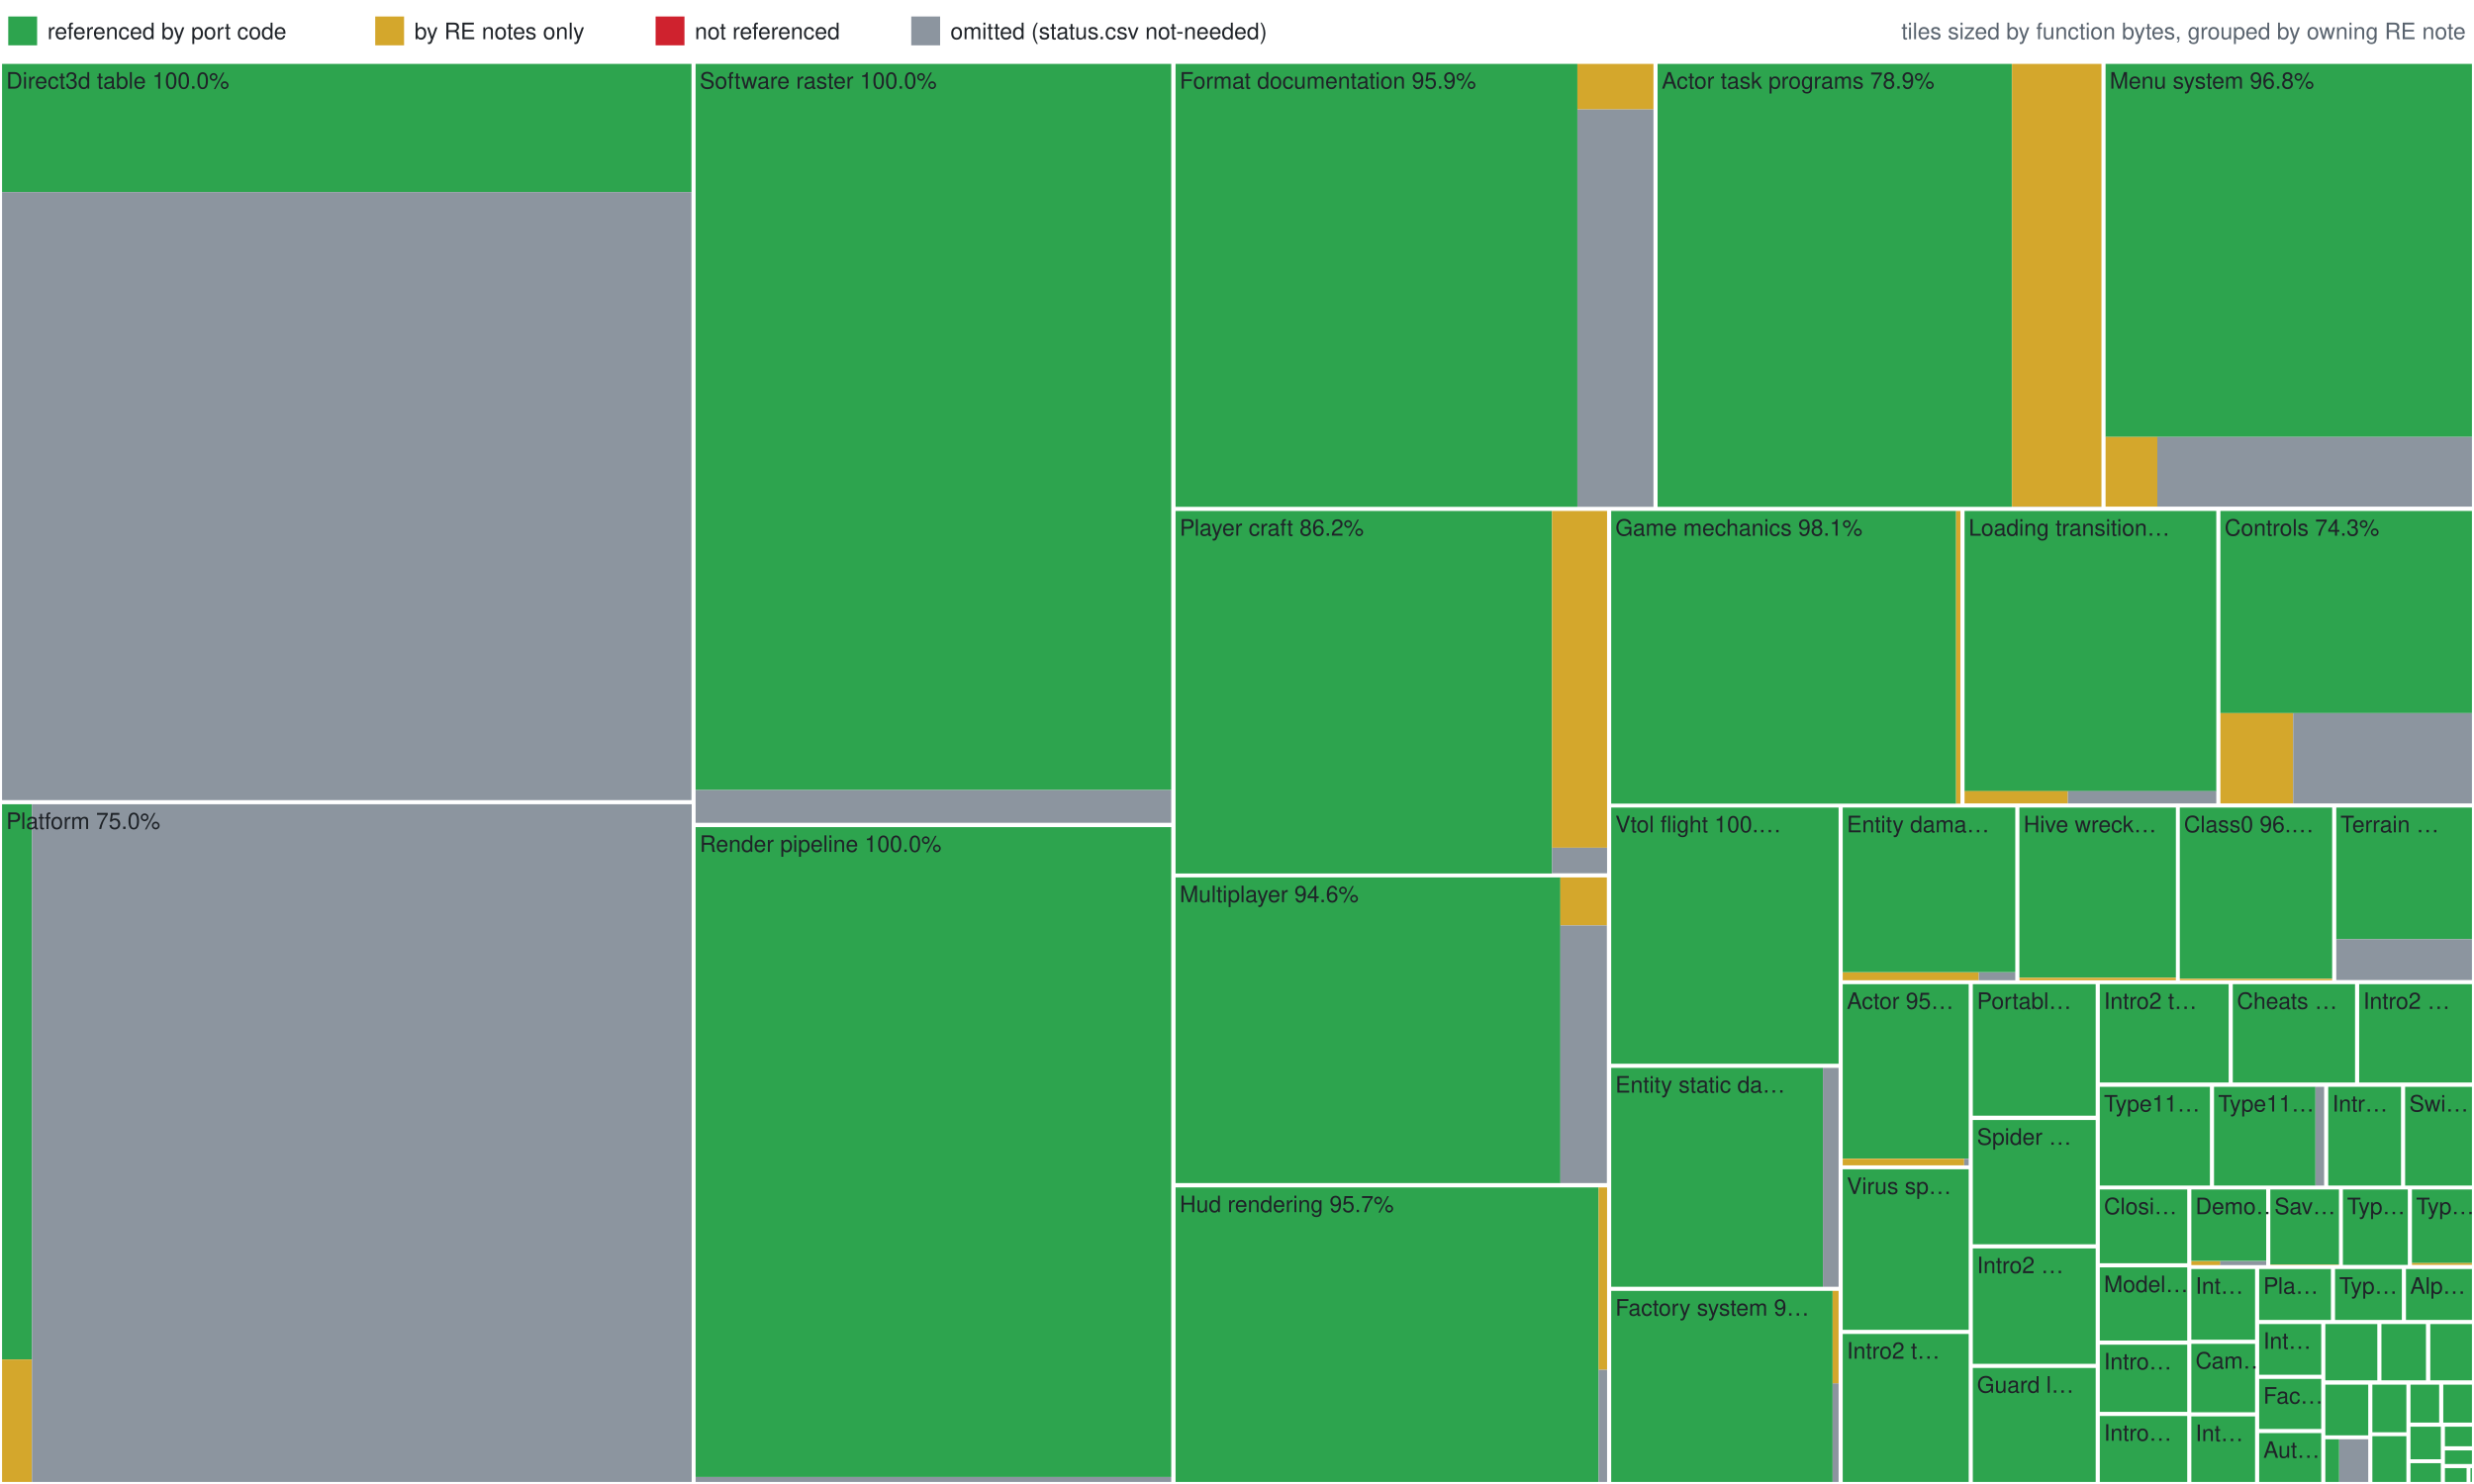
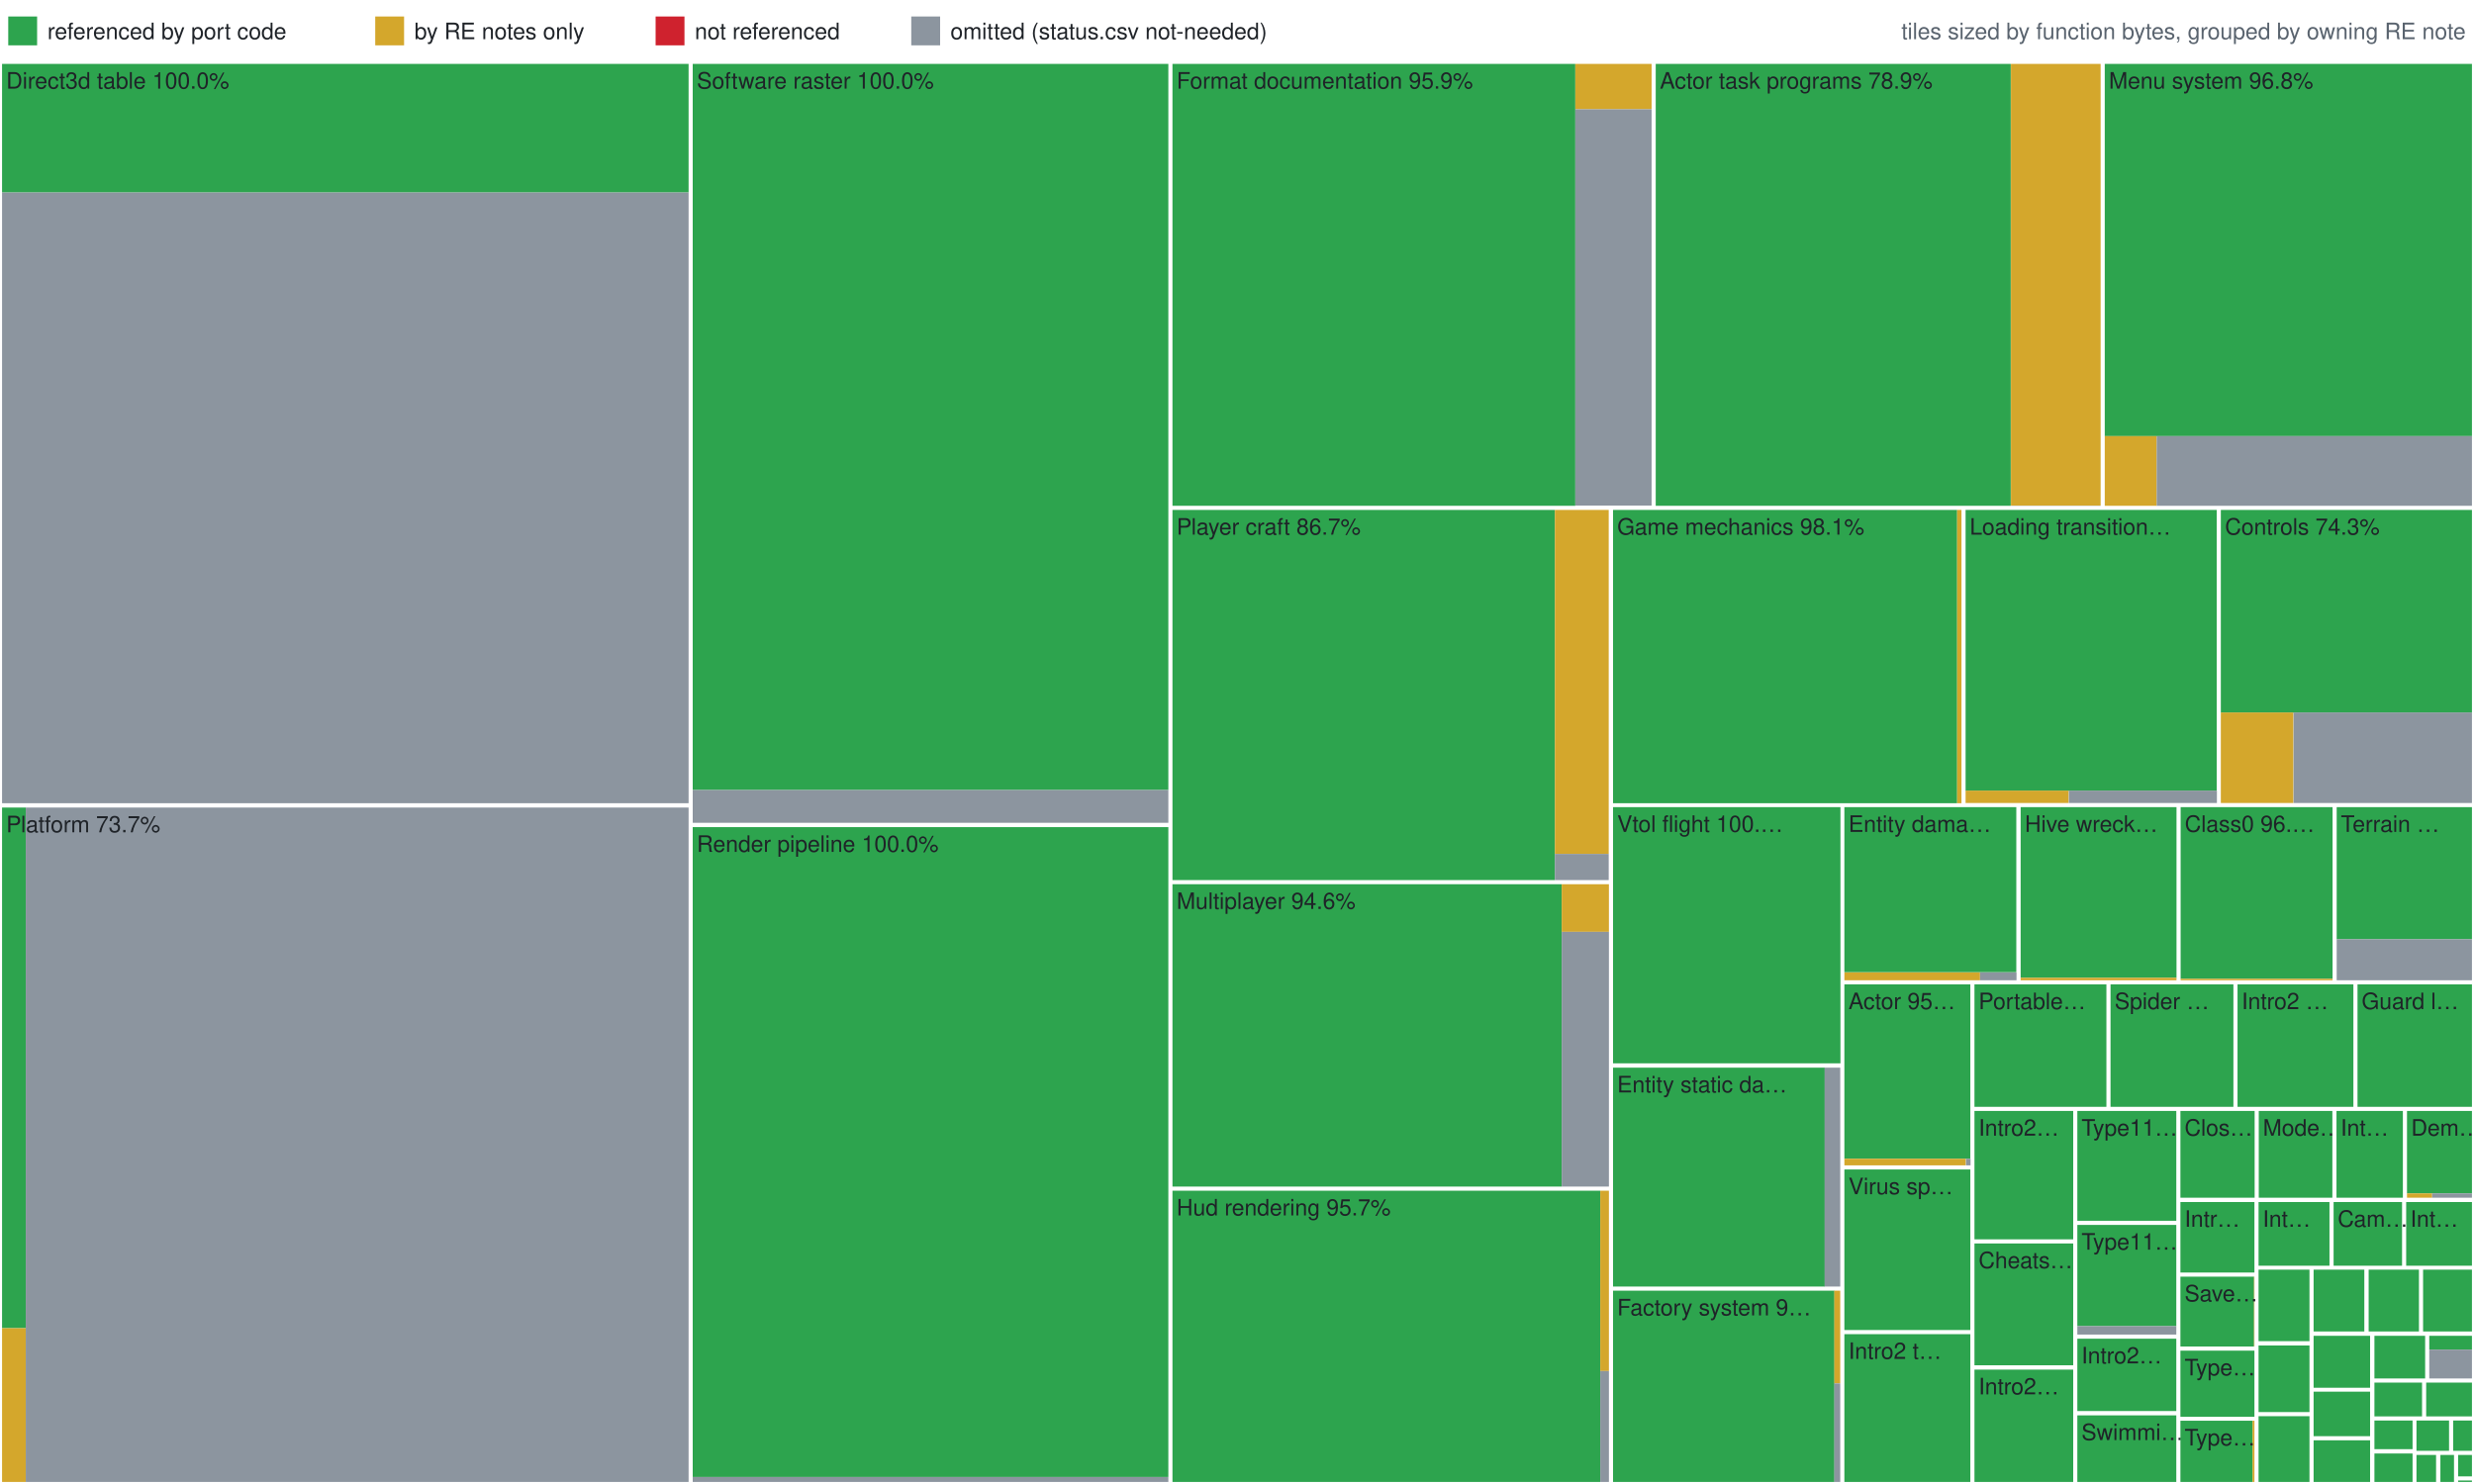
<svg xmlns="http://www.w3.org/2000/svg" width="1200" height="720" viewBox="0 0 1200 720" font-family="Segoe UI, Helvetica, Arial, sans-serif" font-size="11">
  <rect width="1200" height="720" fill="#ffffff" />
  <rect x="4" y="8" width="14" height="14" fill="#2da44e" />
  <text x="23" y="19" fill="#1f2328">referenced by port code</text>
  <rect x="182" y="8" width="14" height="14" fill="#d4a72c" />
  <text x="201" y="19" fill="#1f2328">by RE notes only</text>
  <rect x="318" y="8" width="14" height="14" fill="#cf222e" />
  <text x="337" y="19" fill="#1f2328">not referenced</text>
  <rect x="442" y="8" width="14" height="14" fill="#8c959f" />
  <text x="461" y="19" fill="#1f2328">omitted (status.csv not-needed)</text>
  <text x="1196" y="19" fill="#59636e" text-anchor="end">tiles sized by function bytes, grouped by owning RE note</text>
  <g>
-     <rect x="1" y="31" width="334.4" height="62.2" fill="#2da44e" />
-     <rect x="1" y="93.2" width="334.4" height="295" fill="#8c959f" />
+     <rect x="1" y="31" width="333" height="62.4" fill="#2da44e" />
+     <rect x="1" y="93.4" width="333" height="296.3" fill="#8c959f" />
    <text x="3" y="43" fill="#1f2328">Direct3d table 100.0%</text>
  </g>
  <g>
-     <rect x="1" y="390.2" width="14.5" height="269.4" fill="#2da44e" />
-     <rect x="1" y="659.6" width="14.5" height="59.4" fill="#d4a72c" />
-     <rect x="15.5" y="390.2" width="320" height="328.8" fill="#8c959f" />
-     <text x="3" y="402.2" fill="#1f2328">Platform 75.0%</text>
-   </g>
-   <g>
-     <rect x="337.4" y="31" width="230.7" height="352.3" fill="#2da44e" />
-     <rect x="337.4" y="383.3" width="230.7" height="15.9" fill="#8c959f" />
-     <text x="339.4" y="43" fill="#1f2328">Software raster 100.0%</text>
-   </g>
-   <g>
-     <rect x="337.4" y="401.3" width="230.7" height="315.3" fill="#2da44e" />
-     <rect x="337.4" y="716.6" width="230.7" height="2.4" fill="#8c959f" />
-     <text x="339.4" y="413.3" fill="#1f2328">Render pipeline 100.0%</text>
-   </g>
-   <g>
-     <rect x="570.2" y="31" width="194.9" height="214.9" fill="#2da44e" />
-     <rect x="765.1" y="31" width="36.9" height="22.1" fill="#d4a72c" />
-     <rect x="765.1" y="53.1" width="36.9" height="192.8" fill="#8c959f" />
-     <text x="572.2" y="43" fill="#1f2328">Format documentation 95.9%</text>
-   </g>
-   <g>
-     <rect x="804" y="31" width="171.8" height="214.9" fill="#2da44e" />
-     <rect x="975.9" y="31" width="43.4" height="214.8" fill="#d4a72c" />
-     <rect x="975.9" y="245.8" width="43.4" height="0.1" fill="#8c959f" />
-     <text x="806" y="43" fill="#1f2328">Actor task programs 78.9%</text>
-   </g>
-   <g>
-     <rect x="1021.3" y="31" width="177.7" height="181" fill="#2da44e" />
-     <rect x="1021.3" y="212" width="25.2" height="33.8" fill="#d4a72c" />
-     <rect x="1046.4" y="212" width="152.6" height="33.8" fill="#8c959f" />
-     <text x="1023.3" y="43" fill="#1f2328">Menu system 96.8%</text>
-   </g>
-   <g>
-     <rect x="570.2" y="247.9" width="182.6" height="175.9" fill="#2da44e" />
-     <rect x="752.8" y="247.9" width="26.7" height="163.4" fill="#d4a72c" />
-     <rect x="752.8" y="411.3" width="26.7" height="12.4" fill="#8c959f" />
-     <text x="572.2" y="259.9" fill="#1f2328">Player craft 86.2%</text>
-   </g>
-   <g>
-     <rect x="570.2" y="425.7" width="186.7" height="148.3" fill="#2da44e" />
-     <rect x="756.8" y="425.7" width="22.6" height="23.3" fill="#d4a72c" />
-     <rect x="756.8" y="449" width="22.6" height="125" fill="#8c959f" />
-     <text x="572.2" y="437.7" fill="#1f2328">Multiplayer 94.6%</text>
-   </g>
-   <g>
-     <rect x="570.2" y="576.1" width="205.2" height="142.9" fill="#2da44e" />
-     <rect x="775.4" y="576.1" width="4.1" height="88.5" fill="#d4a72c" />
-     <rect x="775.4" y="664.6" width="4.1" height="54.4" fill="#8c959f" />
-     <text x="572.2" y="588.1" fill="#1f2328">Hud rendering 95.7%</text>
-   </g>
-   <g>
-     <rect x="781.5" y="247.9" width="167.3" height="142" fill="#2da44e" />
-     <rect x="948.8" y="247.9" width="2.1" height="142" fill="#d4a72c" />
-     <text x="783.5" y="259.9" fill="#1f2328">Game mechanics 98.1%</text>
-   </g>
-   <g>
-     <rect x="952.9" y="247.9" width="122.1" height="136" fill="#2da44e" />
-     <rect x="952.9" y="383.8" width="50.1" height="6" fill="#d4a72c" />
-     <rect x="1003" y="383.8" width="72" height="6" fill="#8c959f" />
-     <text x="954.9" y="259.9" fill="#1f2328">Loading transition…</text>
-   </g>
-   <g>
-     <rect x="1077" y="247.9" width="122" height="98.1" fill="#2da44e" />
-     <rect x="1077" y="346" width="35.3" height="43.8" fill="#d4a72c" />
-     <rect x="1112.3" y="346" width="86.7" height="43.8" fill="#8c959f" />
-     <text x="1079" y="259.9" fill="#1f2328">Controls 74.3%</text>
-   </g>
-   <g>
-     <rect x="781.5" y="391.8" width="110.3" height="124.3" fill="#2da44e" />
-     <text x="783.5" y="403.8" fill="#1f2328">Vtol flight 100.…</text>
-   </g>
-   <g>
-     <rect x="781.5" y="518.1" width="102.7" height="106.2" fill="#2da44e" />
-     <rect x="884.2" y="518.1" width="7.6" height="106.2" fill="#8c959f" />
-     <text x="783.5" y="530.1" fill="#1f2328">Entity static da…</text>
-   </g>
-   <g>
-     <rect x="781.5" y="626.3" width="107.4" height="92.7" fill="#2da44e" />
-     <rect x="888.9" y="626.3" width="2.9" height="45" fill="#d4a72c" />
-     <rect x="888.9" y="671.2" width="2.9" height="47.8" fill="#8c959f" />
-     <text x="783.5" y="638.3" fill="#1f2328">Factory system 9…</text>
-   </g>
-   <g>
-     <rect x="893.8" y="391.8" width="83.7" height="79.9" fill="#2da44e" />
-     <rect x="893.8" y="471.8" width="66" height="3.8" fill="#d4a72c" />
-     <rect x="959.8" y="471.8" width="17.7" height="3.8" fill="#8c959f" />
-     <text x="895.8" y="403.8" fill="#1f2328">Entity dama…</text>
-   </g>
-   <g>
-     <rect x="979.5" y="391.8" width="75.9" height="82.5" fill="#2da44e" />
-     <rect x="979.5" y="474.4" width="75.9" height="1.2" fill="#d4a72c" />
-     <text x="981.5" y="403.8" fill="#1f2328">Hive wreck…</text>
-   </g>
-   <g>
-     <rect x="1057.3" y="391.8" width="73.9" height="83" fill="#2da44e" />
-     <rect x="1057.3" y="474.9" width="73.9" height="0.7" fill="#d4a72c" />
-     <text x="1059.3" y="403.8" fill="#1f2328">Class0 96.…</text>
-   </g>
-   <g>
-     <rect x="1133.2" y="391.8" width="65.8" height="63.9" fill="#2da44e" />
-     <rect x="1133.2" y="455.7" width="65.8" height="19.8" fill="#8c959f" />
-     <text x="1135.2" y="403.8" fill="#1f2328">Terrain …</text>
-   </g>
-   <g>
-     <rect x="893.8" y="477.5" width="61.1" height="84.6" fill="#2da44e" />
-     <rect x="893.8" y="562.2" width="58.9" height="3.2" fill="#d4a72c" />
-     <rect x="952.7" y="562.2" width="2.2" height="3.2" fill="#8c959f" />
-     <text x="895.8" y="489.5" fill="#1f2328">Actor 95…</text>
-   </g>
-   <g>
-     <rect x="893.8" y="567.3" width="61.1" height="77.9" fill="#2da44e" />
-     <text x="895.8" y="579.3" fill="#1f2328">Virus sp…</text>
-   </g>
-   <g>
-     <rect x="893.8" y="647.2" width="61.1" height="71.8" fill="#2da44e" />
-     <text x="895.8" y="659.2" fill="#1f2328">Intro2 t…</text>
-   </g>
-   <g>
-     <rect x="956.9" y="477.5" width="59.6" height="63.8" fill="#2da44e" />
-     <text x="958.9" y="489.5" fill="#1f2328">Portabl…</text>
-   </g>
-   <g>
-     <rect x="956.9" y="543.4" width="59.6" height="60.3" fill="#2da44e" />
-     <text x="958.9" y="555.4" fill="#1f2328">Spider …</text>
-   </g>
-   <g>
-     <rect x="956.9" y="605.7" width="59.6" height="56" fill="#2da44e" />
-     <text x="958.9" y="617.7" fill="#1f2328">Intro2 …</text>
-   </g>
-   <g>
-     <rect x="956.9" y="663.7" width="59.6" height="55.3" fill="#2da44e" />
-     <text x="958.9" y="675.7" fill="#1f2328">Guard l…</text>
-   </g>
-   <g>
-     <rect x="1018.5" y="477.5" width="62.5" height="47.7" fill="#2da44e" />
-     <text x="1020.5" y="489.5" fill="#1f2328">Intro2 t…</text>
-   </g>
-   <g>
-     <rect x="1083" y="477.5" width="59.3" height="47.7" fill="#2da44e" />
-     <rect x="1142.2" y="477.5" width="0" height="47.7" fill="#8c959f" />
-     <text x="1085" y="489.5" fill="#1f2328">Cheats …</text>
-   </g>
-   <g>
-     <rect x="1144.3" y="477.5" width="54.7" height="47.7" fill="#2da44e" />
-     <text x="1146.3" y="489.5" fill="#1f2328">Intro2 …</text>
-   </g>
-   <g>
-     <rect x="1018.5" y="527.3" width="53.4" height="47.9" fill="#2da44e" />
-     <text x="1020.5" y="539.3" fill="#1f2328">Type11…</text>
-   </g>
-   <g>
-     <rect x="1073.9" y="527.3" width="49.2" height="47.9" fill="#2da44e" />
-     <rect x="1123.1" y="527.3" width="4.2" height="47.9" fill="#8c959f" />
-     <text x="1075.9" y="539.3" fill="#1f2328">Type11…</text>
-   </g>
-   <g>
-     <rect x="1129.3" y="527.3" width="35.3" height="47.9" fill="#2da44e" />
-     <text x="1131.3" y="539.3" fill="#1f2328">Intr…</text>
-   </g>
-   <g>
-     <rect x="1166.6" y="527.3" width="32.4" height="47.9" fill="#2da44e" />
-     <text x="1168.6" y="539.3" fill="#1f2328">Swi…</text>
-   </g>
-   <g>
-     <rect x="1018.5" y="577.1" width="42.4" height="35.8" fill="#2da44e" />
-     <text x="1020.5" y="589.1" fill="#1f2328">Closi…</text>
-   </g>
-   <g>
-     <rect x="1018.5" y="614.9" width="42.4" height="35.5" fill="#2da44e" />
-     <text x="1020.5" y="626.9" fill="#1f2328">Model…</text>
-   </g>
-   <g>
-     <rect x="1018.5" y="652.4" width="42.4" height="32.6" fill="#2da44e" />
-     <text x="1020.5" y="664.4" fill="#1f2328">Intro…</text>
-   </g>
-   <g>
-     <rect x="1018.5" y="687" width="42.4" height="32" fill="#2da44e" />
-     <text x="1020.5" y="699" fill="#1f2328">Intro…</text>
-   </g>
-   <g>
-     <rect x="1062.9" y="577.1" width="36.3" height="34.7" fill="#2da44e" />
-     <rect x="1062.9" y="611.9" width="14.1" height="1.9" fill="#d4a72c" />
-     <rect x="1076.9" y="611.9" width="22.3" height="1.9" fill="#8c959f" />
-     <text x="1064.9" y="589.1" fill="#1f2328">Demo…</text>
-   </g>
-   <g>
-     <rect x="1101.2" y="577.1" width="33.3" height="36.4" fill="#2da44e" />
-     <rect x="1101.2" y="613.5" width="33.3" height="0.2" fill="#d4a72c" />
-     <text x="1103.2" y="589.1" fill="#1f2328">Sav…</text>
-   </g>
-   <g>
-     <rect x="1136.4" y="577.1" width="31.5" height="36.6" fill="#2da44e" />
-     <text x="1138.4" y="589.1" fill="#1f2328">Typ…</text>
-   </g>
-   <g>
-     <rect x="1169.9" y="577.1" width="29.1" height="35.7" fill="#2da44e" />
-     <rect x="1169.9" y="612.8" width="29.1" height="0.9" fill="#d4a72c" />
-     <text x="1171.9" y="589.1" fill="#1f2328">Typ…</text>
-   </g>
-   <g>
-     <rect x="1062.9" y="615.7" width="30.9" height="34.3" fill="#2da44e" />
-     <text x="1064.9" y="627.7" fill="#1f2328">Int…</text>
-   </g>
-   <g>
-     <rect x="1062.9" y="652" width="30.9" height="33.2" fill="#2da44e" />
-     <text x="1064.9" y="664" fill="#1f2328">Cam…</text>
-   </g>
-   <g>
-     <rect x="1062.9" y="687.2" width="30.9" height="31.8" fill="#2da44e" />
-     <text x="1064.9" y="699.2" fill="#1f2328">Int…</text>
-   </g>
-   <g>
-     <rect x="1095.8" y="615.7" width="34.8" height="24.7" fill="#2da44e" />
-     <text x="1097.8" y="627.7" fill="#1f2328">Pla…</text>
-   </g>
-   <g>
-     <rect x="1132.6" y="615.7" width="32.4" height="24.7" fill="#2da44e" />
-     <text x="1134.6" y="627.7" fill="#1f2328">Typ…</text>
-   </g>
-   <g>
-     <rect x="1167" y="615.7" width="32" height="24.7" fill="#2da44e" />
-     <text x="1169" y="627.7" fill="#1f2328">Alp…</text>
-   </g>
-   <g>
-     <rect x="1095.8" y="642.4" width="30.1" height="24.6" fill="#2da44e" />
-     <text x="1097.8" y="654.4" fill="#1f2328">Int…</text>
-   </g>
-   <g>
-     <rect x="1095.8" y="669" width="30.1" height="24.3" fill="#2da44e" />
-     <text x="1097.8" y="681" fill="#1f2328">Fac…</text>
-   </g>
-   <g>
-     <rect x="1095.8" y="695.3" width="30.1" height="23.7" fill="#2da44e" />
-     <text x="1097.8" y="707.3" fill="#1f2328">Aut…</text>
-   </g>
-   <g>
-     <rect x="1127.9" y="642.4" width="25.2" height="27.3" fill="#2da44e" />
-   </g>
-   <g>
-     <rect x="1155.1" y="642.4" width="21.6" height="27.3" fill="#2da44e" />
-   </g>
-   <g>
-     <rect x="1178.8" y="642.4" width="20.2" height="27.3" fill="#2da44e" />
-   </g>
-   <g>
-     <rect x="1127.9" y="671.8" width="20.8" height="24.6" fill="#2da44e" />
-   </g>
-   <g>
-     <rect x="1127.9" y="698.3" width="6.7" height="20.7" fill="#2da44e" />
-     <rect x="1134.7" y="698.3" width="14" height="20.7" fill="#8c959f" />
-   </g>
-   <g>
-     <rect x="1150.7" y="671.8" width="16.5" height="23.1" fill="#2da44e" />
-   </g>
-   <g>
-     <rect x="1150.7" y="696.8" width="16.5" height="22.2" fill="#2da44e" />
-   </g>
-   <g>
-     <rect x="1169.2" y="671.8" width="13.9" height="18.4" fill="#2da44e" />
-   </g>
-   <g>
-     <rect x="1185.1" y="671.8" width="13.9" height="18.4" fill="#2da44e" />
-   </g>
-   <g>
-     <rect x="1169.2" y="692.2" width="14.7" height="15.8" fill="#2da44e" />
-   </g>
-   <g>
-     <rect x="1169.2" y="709.9" width="14.7" height="9.1" fill="#2da44e" />
-   </g>
-   <g>
-     <rect x="1185.9" y="692.2" width="13.1" height="9.5" fill="#2da44e" />
-   </g>
-   <g>
-     <rect x="1185.9" y="703.7" width="13.1" height="6.6" fill="#2da44e" />
-   </g>
-   <g>
-     <rect x="1185.9" y="712.3" width="10.5" height="6.7" fill="#2da44e" />
-   </g>
-   <g>
-     <rect x="1198.3" y="712.3" width="0.7" height="6.7" fill="#2da44e" />
+     <rect x="1" y="391.8" width="11.5" height="252.6" fill="#2da44e" />
+     <rect x="1" y="644.4" width="11.5" height="74.6" fill="#d4a72c" />
+     <rect x="12.5" y="391.8" width="321.5" height="327.2" fill="#8c959f" />
+     <text x="3" y="403.8" fill="#1f2328">Platform 73.7%</text>
+   </g>
+   <g>
+     <rect x="336" y="31" width="230.7" height="352.3" fill="#2da44e" />
+     <rect x="336" y="383.3" width="230.7" height="15.9" fill="#8c959f" />
+     <text x="338" y="43" fill="#1f2328">Software raster 100.0%</text>
+   </g>
+   <g>
+     <rect x="336" y="401.3" width="230.7" height="315.3" fill="#2da44e" />
+     <rect x="336" y="716.6" width="230.7" height="2.4" fill="#8c959f" />
+     <text x="338" y="413.3" fill="#1f2328">Render pipeline 100.0%</text>
+   </g>
+   <g>
+     <rect x="568.7" y="31" width="195.4" height="214.4" fill="#2da44e" />
+     <rect x="764.1" y="31" width="37" height="22" fill="#d4a72c" />
+     <rect x="764.1" y="53" width="37" height="192.3" fill="#8c959f" />
+     <text x="570.7" y="43" fill="#1f2328">Format documentation 95.9%</text>
+   </g>
+   <g>
+     <rect x="803.1" y="31" width="172.2" height="214.4" fill="#2da44e" />
+     <rect x="975.4" y="31" width="43.5" height="214.3" fill="#d4a72c" />
+     <rect x="975.4" y="245.3" width="43.5" height="0.1" fill="#8c959f" />
+     <text x="805.1" y="43" fill="#1f2328">Actor task programs 78.9%</text>
+   </g>
+   <g>
+     <rect x="1020.9" y="31" width="178.1" height="180.6" fill="#2da44e" />
+     <rect x="1020.9" y="211.6" width="25.2" height="33.8" fill="#d4a72c" />
+     <rect x="1046.1" y="211.6" width="152.9" height="33.8" fill="#8c959f" />
+     <text x="1022.9" y="43" fill="#1f2328">Menu system 96.8%</text>
+   </g>
+   <g>
+     <rect x="568.7" y="247.4" width="185.5" height="179.6" fill="#2da44e" />
+     <rect x="754.2" y="247.4" width="26.1" height="166.9" fill="#d4a72c" />
+     <rect x="754.2" y="414.3" width="26.1" height="12.7" fill="#8c959f" />
+     <text x="570.7" y="259.4" fill="#1f2328">Player craft 86.7%</text>
+   </g>
+   <g>
+     <rect x="568.7" y="429" width="188.8" height="146.7" fill="#2da44e" />
+     <rect x="757.5" y="429" width="22.9" height="23.1" fill="#d4a72c" />
+     <rect x="757.5" y="452.1" width="22.9" height="123.6" fill="#8c959f" />
+     <text x="570.7" y="441" fill="#1f2328">Multiplayer 94.6%</text>
+   </g>
+   <g>
+     <rect x="568.7" y="577.7" width="207.5" height="141.3" fill="#2da44e" />
+     <rect x="776.2" y="577.7" width="4.2" height="87.5" fill="#d4a72c" />
+     <rect x="776.2" y="665.2" width="4.2" height="53.8" fill="#8c959f" />
+     <text x="570.7" y="589.7" fill="#1f2328">Hud rendering 95.7%</text>
+   </g>
+   <g>
+     <rect x="782.4" y="247.4" width="166.9" height="142.3" fill="#2da44e" />
+     <rect x="949.3" y="247.4" width="2.1" height="142.3" fill="#d4a72c" />
+     <text x="784.4" y="259.4" fill="#1f2328">Game mechanics 98.1%</text>
+   </g>
+   <g>
+     <rect x="953.4" y="247.4" width="121.8" height="136.3" fill="#2da44e" />
+     <rect x="953.4" y="383.6" width="50" height="6" fill="#d4a72c" />
+     <rect x="1003.5" y="383.6" width="71.8" height="6" fill="#8c959f" />
+     <text x="955.4" y="259.4" fill="#1f2328">Loading transition…</text>
+   </g>
+   <g>
+     <rect x="1077.2" y="247.4" width="121.8" height="98.4" fill="#2da44e" />
+     <rect x="1077.2" y="345.7" width="35.2" height="43.9" fill="#d4a72c" />
+     <rect x="1112.5" y="345.7" width="86.5" height="43.9" fill="#8c959f" />
+     <text x="1079.2" y="259.4" fill="#1f2328">Controls 74.3%</text>
+   </g>
+   <g>
+     <rect x="782.4" y="391.6" width="110.3" height="124.3" fill="#2da44e" />
+     <text x="784.4" y="403.6" fill="#1f2328">Vtol flight 100.…</text>
+   </g>
+   <g>
+     <rect x="782.4" y="518" width="102.7" height="106.2" fill="#2da44e" />
+     <rect x="885" y="518" width="7.6" height="106.2" fill="#8c959f" />
+     <text x="784.4" y="530" fill="#1f2328">Entity static da…</text>
+   </g>
+   <g>
+     <rect x="782.4" y="626.2" width="107.4" height="92.8" fill="#2da44e" />
+     <rect x="889.7" y="626.2" width="2.9" height="45" fill="#d4a72c" />
+     <rect x="889.7" y="671.2" width="2.9" height="47.8" fill="#8c959f" />
+     <text x="784.4" y="638.2" fill="#1f2328">Factory system 9…</text>
+   </g>
+   <g>
+     <rect x="894.6" y="391.6" width="83.4" height="80.1" fill="#2da44e" />
+     <rect x="894.6" y="471.8" width="65.8" height="3.8" fill="#d4a72c" />
+     <rect x="960.4" y="471.8" width="17.7" height="3.8" fill="#8c959f" />
+     <text x="896.6" y="403.6" fill="#1f2328">Entity dama…</text>
+   </g>
+   <g>
+     <rect x="980.1" y="391.6" width="75.6" height="82.8" fill="#2da44e" />
+     <rect x="980.1" y="474.4" width="75.6" height="1.2" fill="#d4a72c" />
+     <text x="982.1" y="403.6" fill="#1f2328">Hive wreck…</text>
+   </g>
+   <g>
+     <rect x="1057.7" y="391.6" width="73.7" height="83.3" fill="#2da44e" />
+     <rect x="1057.7" y="474.9" width="73.7" height="0.7" fill="#d4a72c" />
+     <text x="1059.7" y="403.6" fill="#1f2328">Class0 96.…</text>
+   </g>
+   <g>
+     <rect x="1133.4" y="391.6" width="65.6" height="64.1" fill="#2da44e" />
+     <rect x="1133.4" y="455.7" width="65.6" height="19.9" fill="#8c959f" />
+     <text x="1135.4" y="403.6" fill="#1f2328">Terrain …</text>
+   </g>
+   <g>
+     <rect x="894.6" y="477.6" width="61.1" height="84.6" fill="#2da44e" />
+     <rect x="894.6" y="562.2" width="58.9" height="3.2" fill="#d4a72c" />
+     <rect x="953.6" y="562.2" width="2.2" height="3.2" fill="#8c959f" />
+     <text x="896.6" y="489.6" fill="#1f2328">Actor 95…</text>
+   </g>
+   <g>
+     <rect x="894.6" y="567.4" width="61.1" height="77.9" fill="#2da44e" />
+     <text x="896.6" y="579.4" fill="#1f2328">Virus sp…</text>
+   </g>
+   <g>
+     <rect x="894.6" y="647.3" width="61.1" height="71.7" fill="#2da44e" />
+     <text x="896.6" y="659.3" fill="#1f2328">Intro2 t…</text>
+   </g>
+   <g>
+     <rect x="957.7" y="477.6" width="64" height="59.4" fill="#2da44e" />
+     <text x="959.7" y="489.6" fill="#1f2328">Portable…</text>
+   </g>
+   <g>
+     <rect x="1023.7" y="477.6" width="59.6" height="59.4" fill="#2da44e" />
+     <text x="1025.7" y="489.6" fill="#1f2328">Spider …</text>
+   </g>
+   <g>
+     <rect x="1085.3" y="477.6" width="56.2" height="59.4" fill="#2da44e" />
+     <text x="1087.3" y="489.6" fill="#1f2328">Intro2 …</text>
+   </g>
+   <g>
+     <rect x="1143.5" y="477.6" width="55.5" height="59.4" fill="#2da44e" />
+     <text x="1145.5" y="489.6" fill="#1f2328">Guard l…</text>
+   </g>
+   <g>
+     <rect x="957.7" y="539" width="47.9" height="62.3" fill="#2da44e" />
+     <text x="959.7" y="551" fill="#1f2328">Intro2…</text>
+   </g>
+   <g>
+     <rect x="957.7" y="603.3" width="47.9" height="59.1" fill="#2da44e" />
+     <rect x="957.7" y="662.4" width="47.9" height="0" fill="#8c959f" />
+     <text x="959.7" y="615.3" fill="#1f2328">Cheats…</text>
+   </g>
+   <g>
+     <rect x="957.7" y="664.5" width="47.9" height="54.5" fill="#2da44e" />
+     <text x="959.7" y="676.5" fill="#1f2328">Intro2…</text>
+   </g>
+   <g>
+     <rect x="1007.6" y="539" width="48" height="53.3" fill="#2da44e" />
+     <text x="1009.6" y="551" fill="#1f2328">Type11…</text>
+   </g>
+   <g>
+     <rect x="1007.6" y="594.3" width="48" height="49.1" fill="#2da44e" />
+     <rect x="1007.6" y="643.4" width="48" height="4.1" fill="#8c959f" />
+     <text x="1009.6" y="606.3" fill="#1f2328">Type11…</text>
+   </g>
+   <g>
+     <rect x="1007.6" y="649.5" width="48" height="35.1" fill="#2da44e" />
+     <text x="1009.6" y="661.5" fill="#1f2328">Intro2…</text>
+   </g>
+   <g>
+     <rect x="1007.6" y="686.7" width="48" height="32.3" fill="#2da44e" />
+     <text x="1009.6" y="698.7" fill="#1f2328">Swimmi…</text>
+   </g>
+   <g>
+     <rect x="1057.6" y="539" width="36" height="42.1" fill="#2da44e" />
+     <text x="1059.6" y="551" fill="#1f2328">Clos…</text>
+   </g>
+   <g>
+     <rect x="1095.6" y="539" width="35.7" height="42.1" fill="#2da44e" />
+     <text x="1097.6" y="551" fill="#1f2328">Mode…</text>
+   </g>
+   <g>
+     <rect x="1133.3" y="539" width="32.2" height="42.1" fill="#2da44e" />
+     <text x="1135.3" y="551" fill="#1f2328">Int…</text>
+   </g>
+   <g>
+     <rect x="1167.5" y="539" width="31.5" height="40" fill="#2da44e" />
+     <rect x="1167.5" y="579" width="12.2" height="2.1" fill="#d4a72c" />
+     <rect x="1179.7" y="579" width="19.3" height="2.1" fill="#8c959f" />
+     <text x="1169.5" y="551" fill="#1f2328">Dem…</text>
+   </g>
+   <g>
+     <rect x="1057.6" y="583.2" width="35.9" height="34.2" fill="#2da44e" />
+     <text x="1059.6" y="595.2" fill="#1f2328">Intr…</text>
+   </g>
+   <g>
+     <rect x="1057.6" y="619.4" width="35.7" height="33.9" fill="#2da44e" />
+     <rect x="1093.3" y="619.4" width="0.2" height="33.9" fill="#d4a72c" />
+     <text x="1059.6" y="631.4" fill="#1f2328">Save…</text>
+   </g>
+   <g>
+     <rect x="1057.6" y="655.3" width="35.9" height="32.1" fill="#2da44e" />
+     <text x="1059.6" y="667.3" fill="#1f2328">Type…</text>
+   </g>
+   <g>
+     <rect x="1057.6" y="689.3" width="35" height="29.7" fill="#2da44e" />
+     <rect x="1092.6" y="689.3" width="0.9" height="29.7" fill="#d4a72c" />
+     <text x="1059.6" y="701.3" fill="#1f2328">Type…</text>
+   </g>
+   <g>
+     <rect x="1095.5" y="583.2" width="34.4" height="30.9" fill="#2da44e" />
+     <text x="1097.5" y="595.2" fill="#1f2328">Int…</text>
+   </g>
+   <g>
+     <rect x="1131.9" y="583.2" width="33.2" height="30.9" fill="#2da44e" />
+     <text x="1133.9" y="595.2" fill="#1f2328">Cam…</text>
+   </g>
+   <g>
+     <rect x="1167.1" y="583.2" width="31.9" height="30.9" fill="#2da44e" />
+     <text x="1169.1" y="595.2" fill="#1f2328">Int…</text>
+   </g>
+   <g>
+     <rect x="1095.5" y="616" width="24.7" height="34.7" fill="#2da44e" />
+   </g>
+   <g>
+     <rect x="1095.5" y="652.8" width="24.7" height="32.3" fill="#2da44e" />
+   </g>
+   <g>
+     <rect x="1095.5" y="687.1" width="24.7" height="31.9" fill="#2da44e" />
+   </g>
+   <g>
+     <rect x="1122.2" y="616" width="24.6" height="30" fill="#2da44e" />
+   </g>
+   <g>
+     <rect x="1148.9" y="616" width="24.4" height="30" fill="#2da44e" />
+   </g>
+   <g>
+     <rect x="1175.3" y="616" width="23.7" height="30" fill="#2da44e" />
+   </g>
+   <g>
+     <rect x="1122.2" y="648.1" width="27.4" height="25.2" fill="#2da44e" />
+   </g>
+   <g>
+     <rect x="1122.2" y="675.2" width="27.4" height="21.6" fill="#2da44e" />
+   </g>
+   <g>
+     <rect x="1122.2" y="698.8" width="27.4" height="20.2" fill="#2da44e" />
+   </g>
+   <g>
+     <rect x="1151.7" y="648.1" width="24.6" height="20.7" fill="#2da44e" />
+   </g>
+   <g>
+     <rect x="1178.3" y="648.1" width="20.7" height="6.7" fill="#2da44e" />
+     <rect x="1178.3" y="654.8" width="20.7" height="14" fill="#8c959f" />
+   </g>
+   <g>
+     <rect x="1151.7" y="670.8" width="23.1" height="16.4" fill="#2da44e" />
+   </g>
+   <g>
+     <rect x="1176.8" y="670.8" width="22.2" height="16.4" fill="#2da44e" />
+   </g>
+   <g>
+     <rect x="1151.7" y="689.2" width="18.5" height="13.9" fill="#2da44e" />
+   </g>
+   <g>
+     <rect x="1151.7" y="705.2" width="18.5" height="13.8" fill="#2da44e" />
+   </g>
+   <g>
+     <rect x="1172.1" y="689.2" width="15.8" height="14.7" fill="#2da44e" />
+   </g>
+   <g>
+     <rect x="1189.9" y="689.2" width="9.1" height="14.7" fill="#2da44e" />
+   </g>
+   <g>
+     <rect x="1172.1" y="705.9" width="9.5" height="13.1" fill="#2da44e" />
+   </g>
+   <g>
+     <rect x="1183.7" y="705.9" width="6.6" height="13.1" fill="#2da44e" />
+   </g>
+   <g>
+     <rect x="1192.3" y="705.9" width="6.7" height="10.4" fill="#2da44e" />
+   </g>
+   <g>
+     <rect x="1192.3" y="718.3" width="6.7" height="0.7" fill="#2da44e" />
  </g>
</svg>
